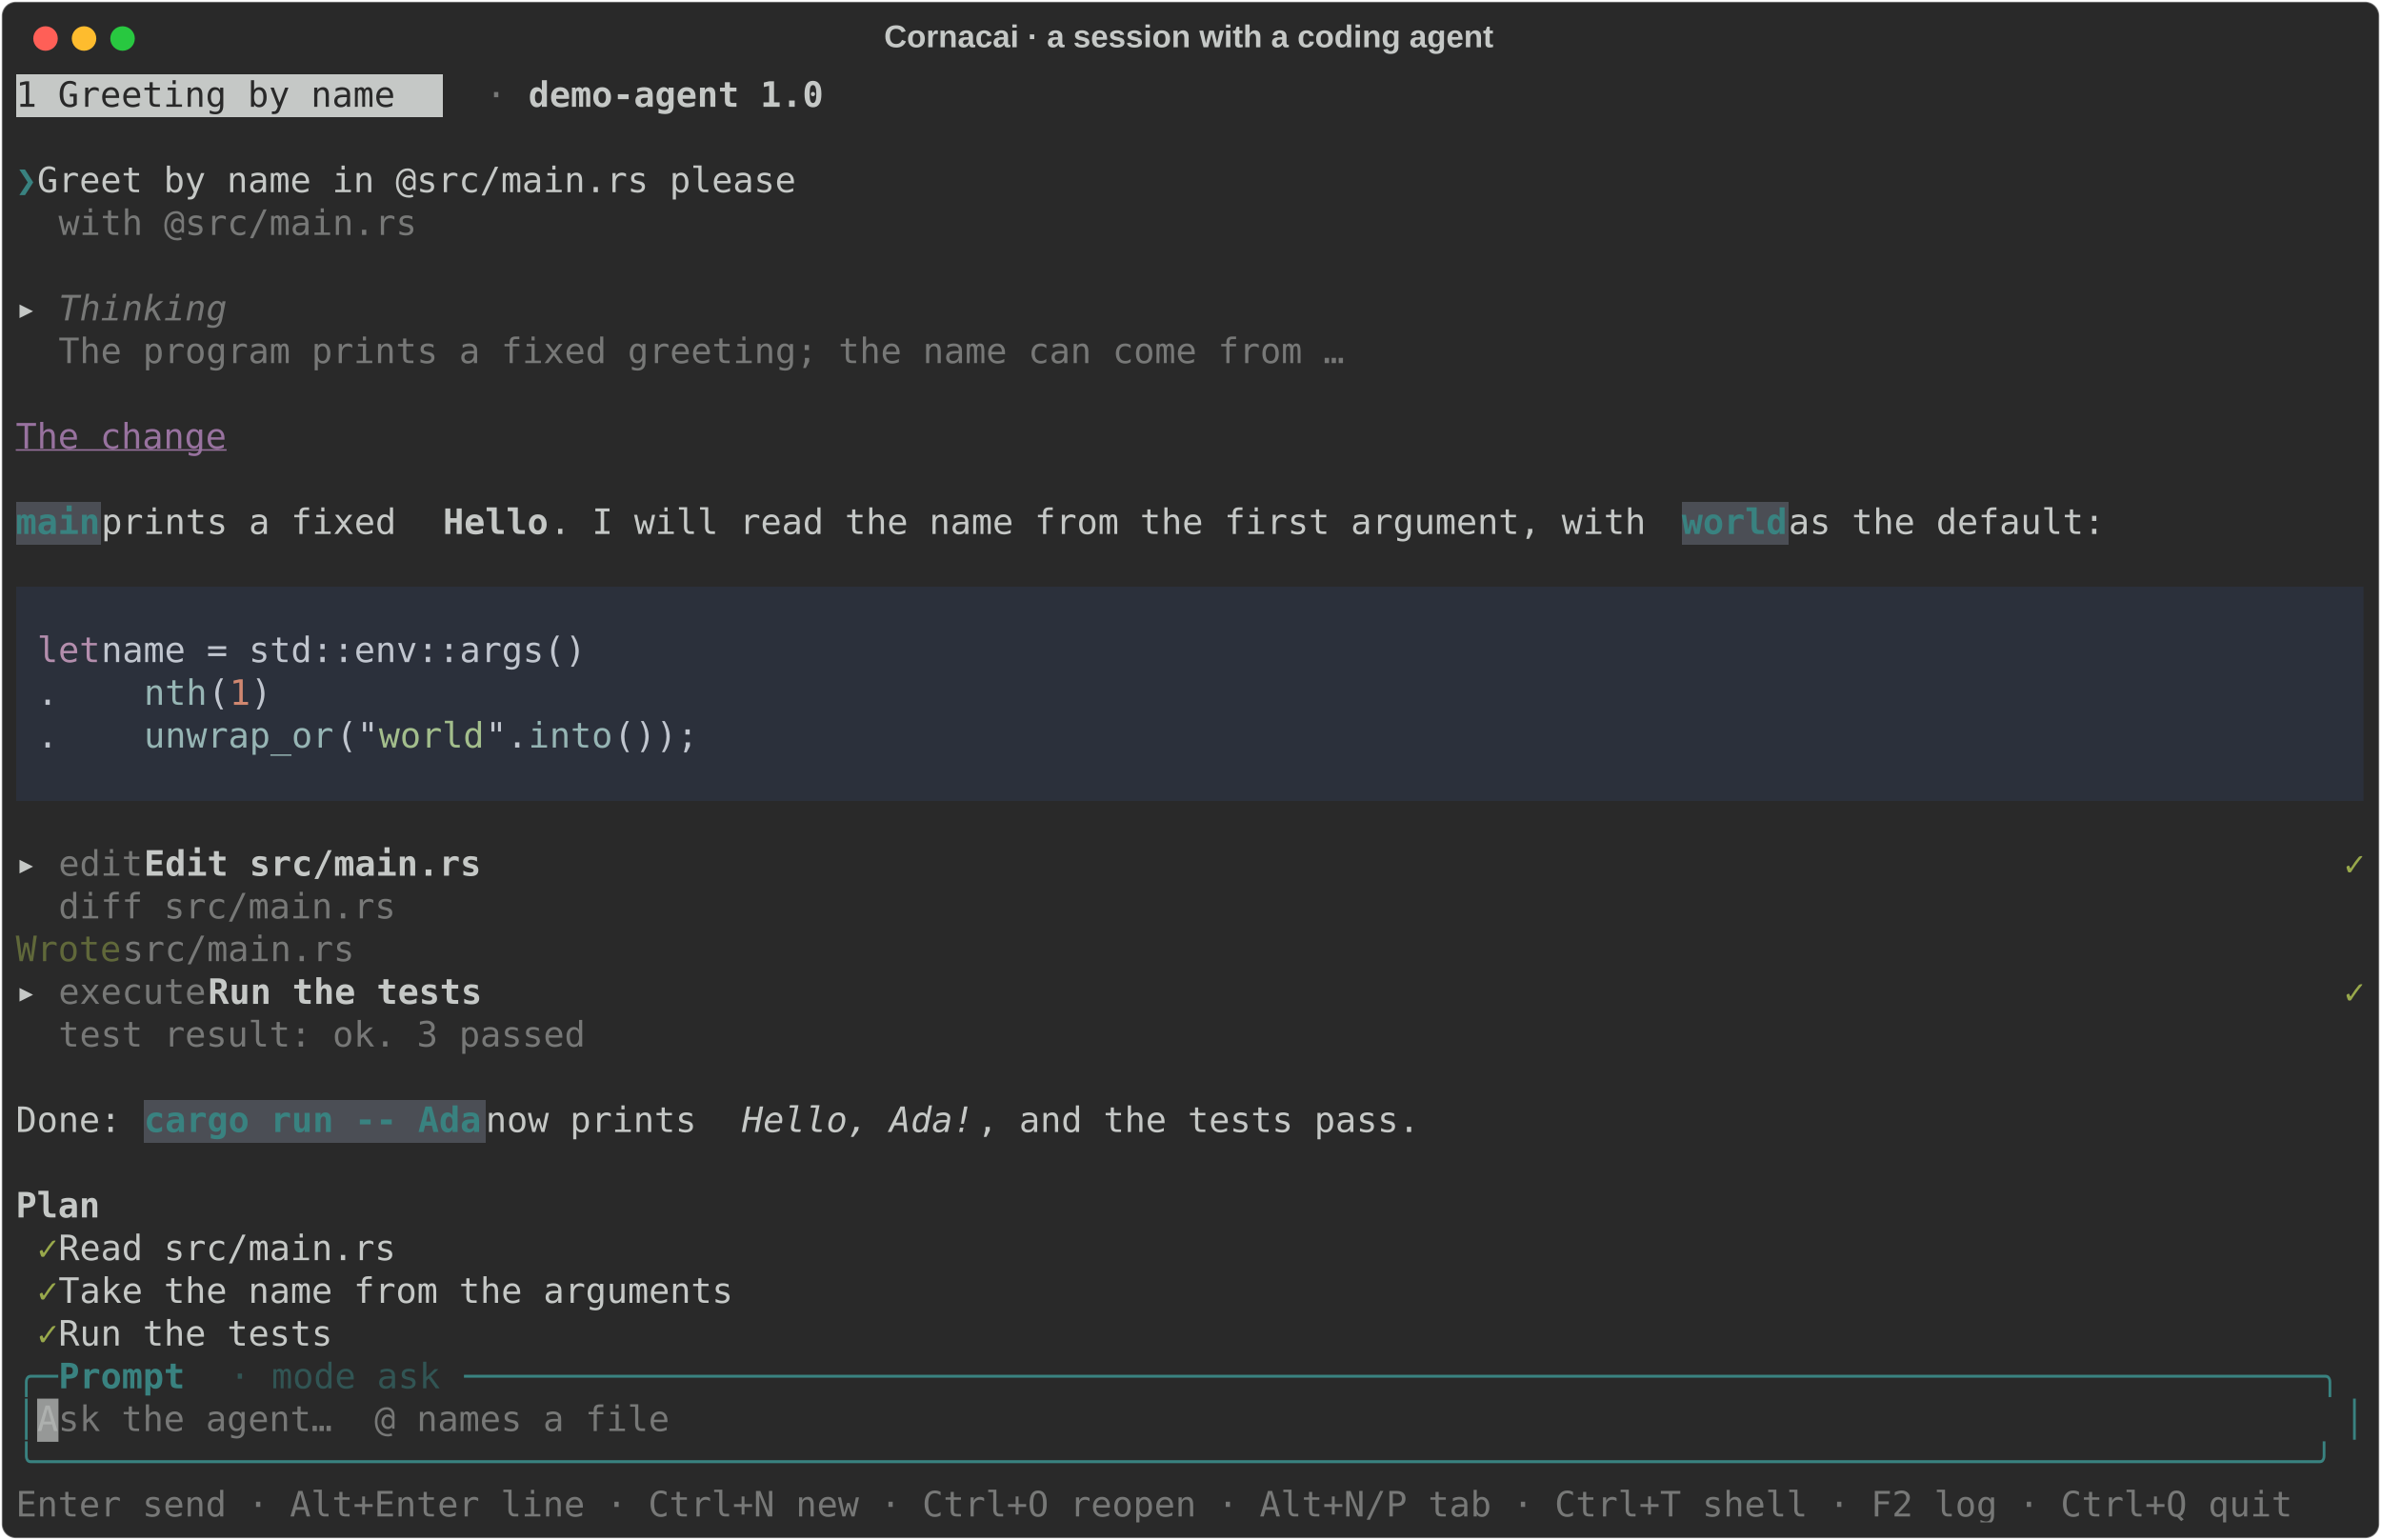
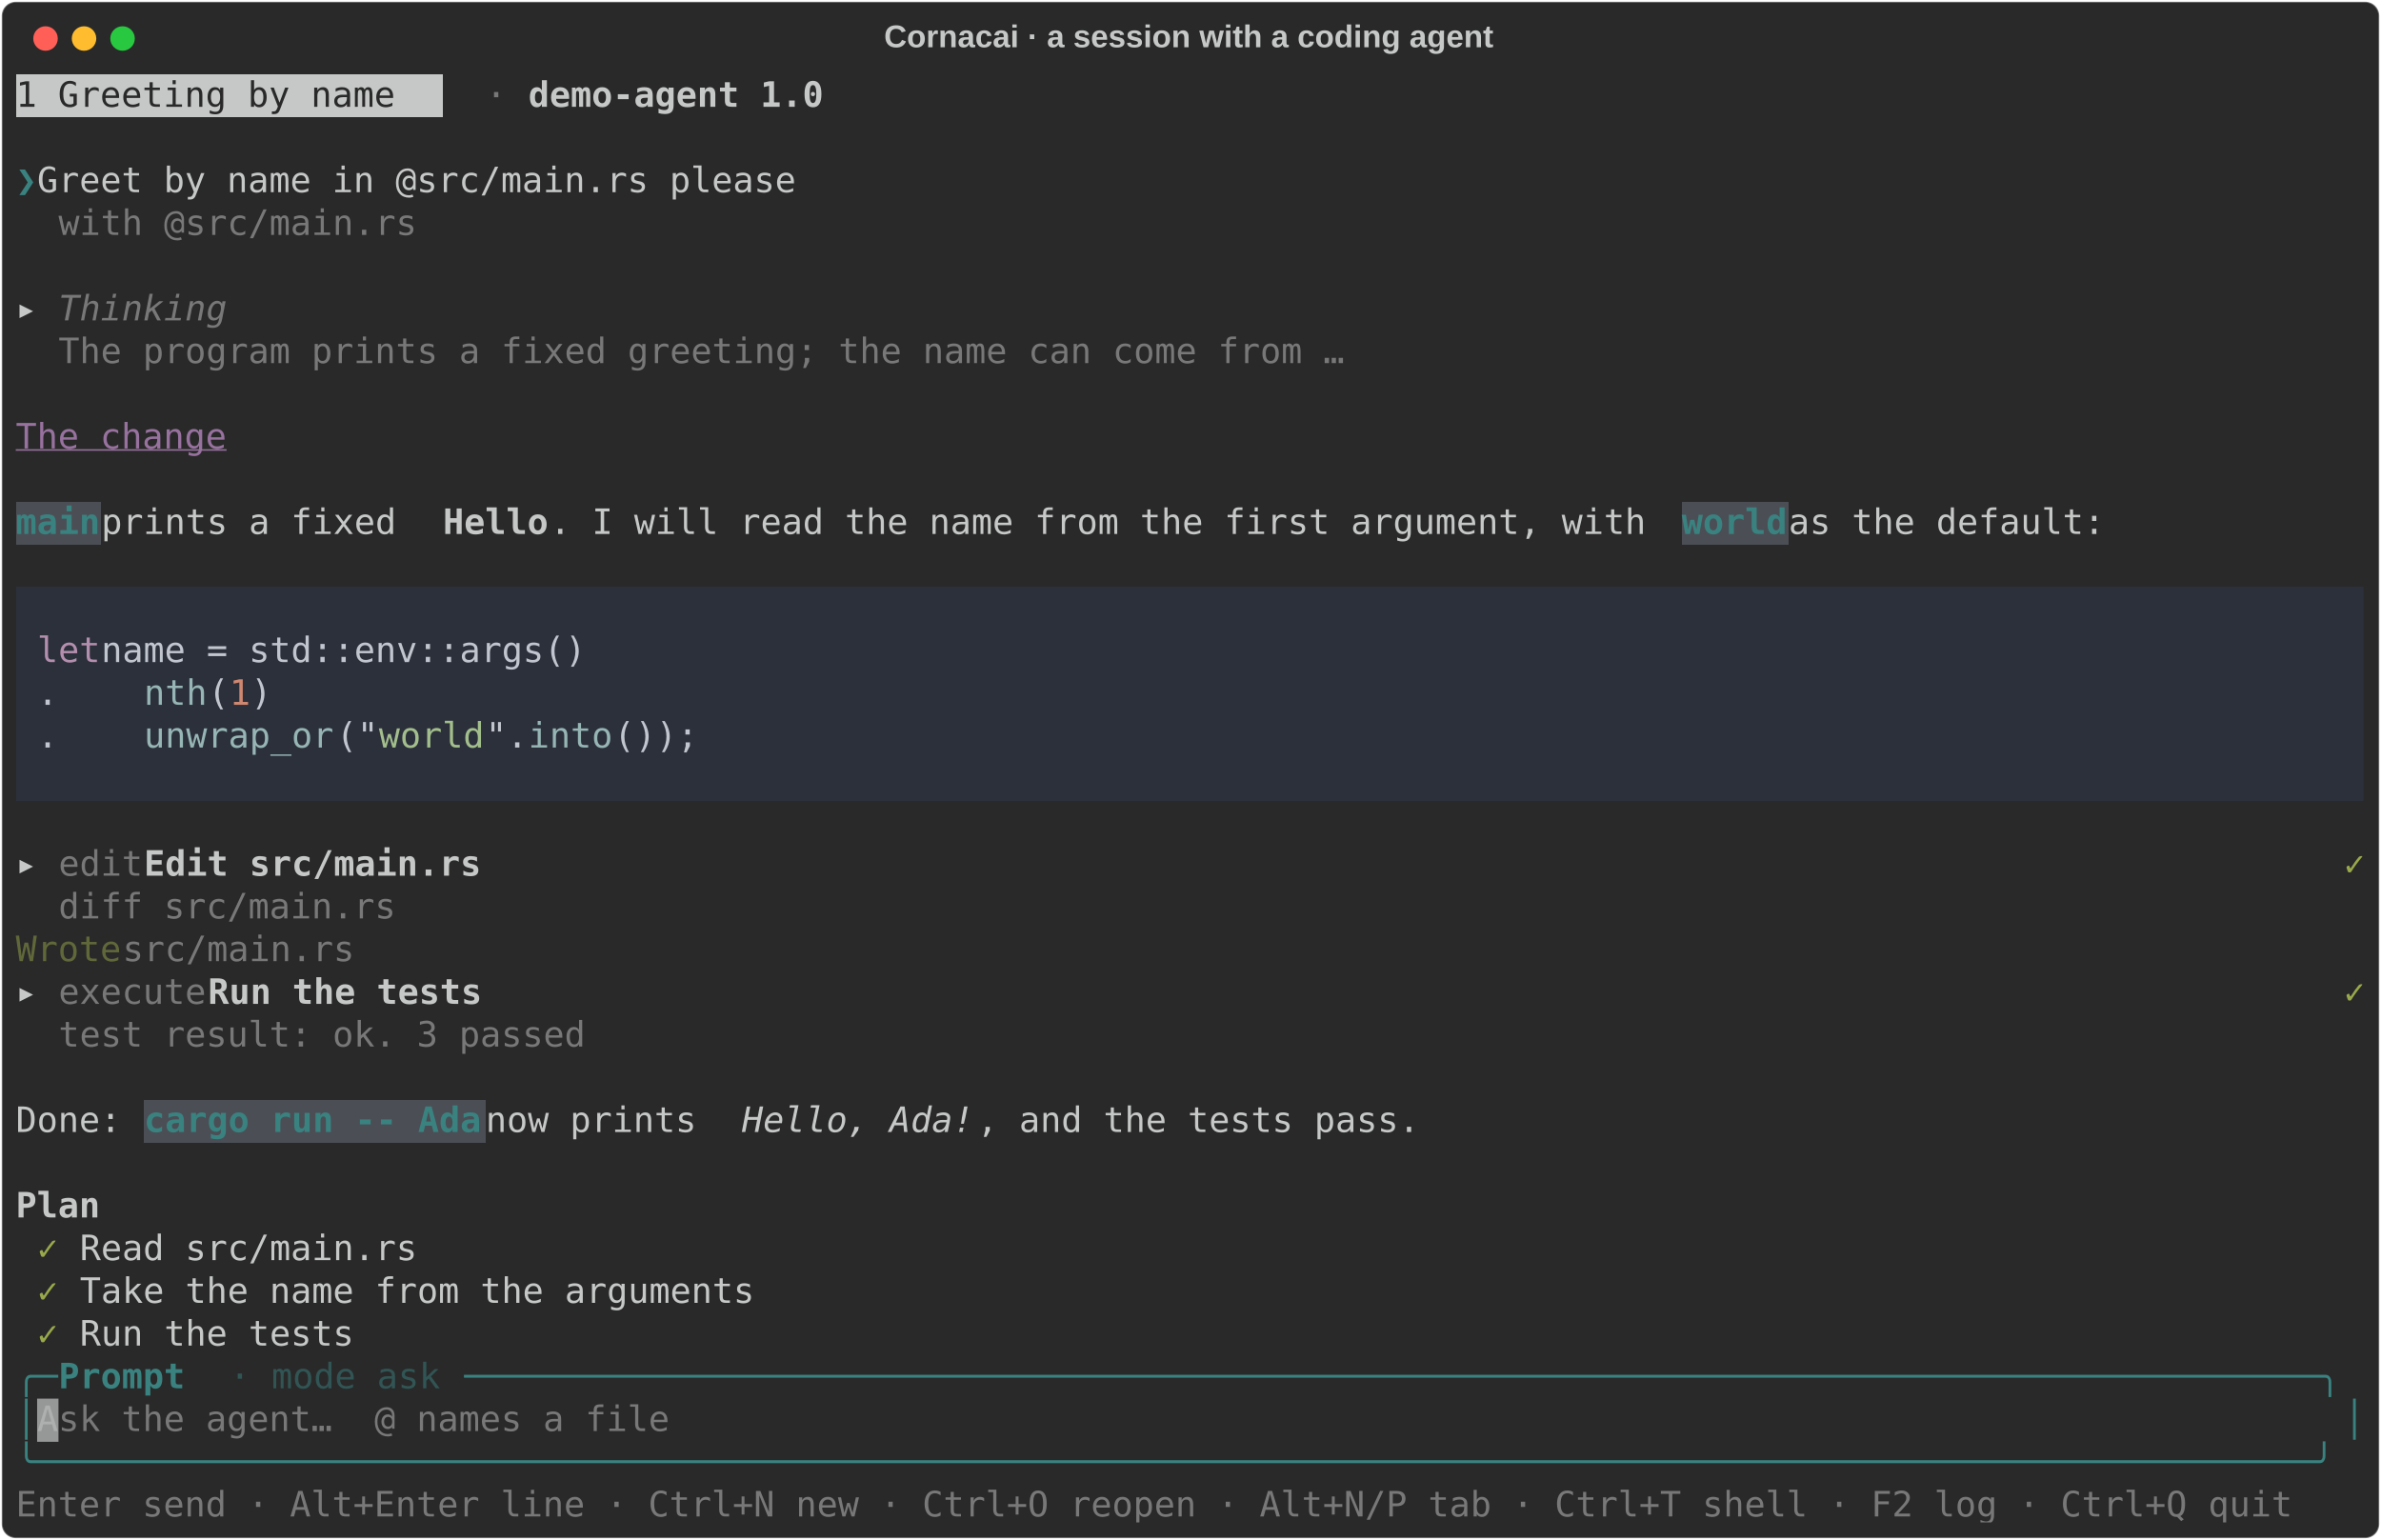
<svg xmlns="http://www.w3.org/2000/svg" class="rich-terminal" viewBox="0 0 1360 879.6">
  <style>

    @font-face {
        font-family: "Fira Code";
        src: local("FiraCode-Regular"),
                url("https://cdnjs.cloudflare.com/ajax/libs/firacode/6.2.0/woff2/FiraCode-Regular.woff2") format("woff2"),
                url("https://cdnjs.cloudflare.com/ajax/libs/firacode/6.2.0/woff/FiraCode-Regular.woff") format("woff");
        font-style: normal;
        font-weight: 400;
    }
    @font-face {
        font-family: "Fira Code";
        src: local("FiraCode-Bold"),
                url("https://cdnjs.cloudflare.com/ajax/libs/firacode/6.2.0/woff2/FiraCode-Bold.woff2") format("woff2"),
                url("https://cdnjs.cloudflare.com/ajax/libs/firacode/6.2.0/woff/FiraCode-Bold.woff") format("woff");
        font-style: bold;
        font-weight: 700;
    }

    .rich-record-matrix {
        font-family: Fira Code, monospace;
        font-size: 20px;
        line-height: 24.4px;
        font-variant-east-asian: full-width;
    }

    .rich-record-title {
        font-size: 18px;
        font-weight: bold;
        font-family: arial;
    }

    .rich-record-r1 { fill: #292929 }
.rich-record-r2 { fill: #c5c8c6 }
.rich-record-r3 { fill: #777877 }
.rich-record-r4 { fill: #c5c8c6;font-weight: bold }
.rich-record-r5 { fill: #398280;font-weight: bold }
.rich-record-r6 { fill: #777877;font-style: italic; }
.rich-record-r7 { fill: #98729f;text-decoration: underline; }
.rich-record-r8 { fill: #b48ead }
.rich-record-r9 { fill: #c0c5ce }
.rich-record-r10 { fill: #96b5b4 }
.rich-record-r11 { fill: #d08770 }
.rich-record-r12 { fill: #a3be8c }
.rich-record-r13 { fill: #98a84b }
.rich-record-r14 { fill: #60683a }
.rich-record-r15 { fill: #c5c8c6;font-style: italic; }
.rich-record-r16 { fill: #398280 }
.rich-record-r17 { fill: #315554 }
    </style>
  <defs>
    <clipPath id="rich-record-clip-terminal">
      <rect x="0" y="0" width="1341.0" height="828.6" />
    </clipPath>
    <clipPath id="rich-record-line-0">
      <rect x="0" y="1.5" width="1342" height="24.65" />
    </clipPath>
    <clipPath id="rich-record-line-1">
      <rect x="0" y="25.9" width="1342" height="24.65" />
    </clipPath>
    <clipPath id="rich-record-line-2">
      <rect x="0" y="50.3" width="1342" height="24.65" />
    </clipPath>
    <clipPath id="rich-record-line-3">
      <rect x="0" y="74.7" width="1342" height="24.65" />
    </clipPath>
    <clipPath id="rich-record-line-4">
      <rect x="0" y="99.1" width="1342" height="24.65" />
    </clipPath>
    <clipPath id="rich-record-line-5">
      <rect x="0" y="123.5" width="1342" height="24.65" />
    </clipPath>
    <clipPath id="rich-record-line-6">
      <rect x="0" y="147.9" width="1342" height="24.65" />
    </clipPath>
    <clipPath id="rich-record-line-7">
      <rect x="0" y="172.3" width="1342" height="24.65" />
    </clipPath>
    <clipPath id="rich-record-line-8">
      <rect x="0" y="196.7" width="1342" height="24.65" />
    </clipPath>
    <clipPath id="rich-record-line-9">
      <rect x="0" y="221.1" width="1342" height="24.65" />
    </clipPath>
    <clipPath id="rich-record-line-10">
      <rect x="0" y="245.5" width="1342" height="24.65" />
    </clipPath>
    <clipPath id="rich-record-line-11">
      <rect x="0" y="269.9" width="1342" height="24.65" />
    </clipPath>
    <clipPath id="rich-record-line-12">
      <rect x="0" y="294.3" width="1342" height="24.65" />
    </clipPath>
    <clipPath id="rich-record-line-13">
      <rect x="0" y="318.7" width="1342" height="24.65" />
    </clipPath>
    <clipPath id="rich-record-line-14">
      <rect x="0" y="343.1" width="1342" height="24.65" />
    </clipPath>
    <clipPath id="rich-record-line-15">
      <rect x="0" y="367.5" width="1342" height="24.65" />
    </clipPath>
    <clipPath id="rich-record-line-16">
      <rect x="0" y="391.9" width="1342" height="24.65" />
    </clipPath>
    <clipPath id="rich-record-line-17">
      <rect x="0" y="416.3" width="1342" height="24.65" />
    </clipPath>
    <clipPath id="rich-record-line-18">
      <rect x="0" y="440.7" width="1342" height="24.65" />
    </clipPath>
    <clipPath id="rich-record-line-19">
      <rect x="0" y="465.1" width="1342" height="24.65" />
    </clipPath>
    <clipPath id="rich-record-line-20">
      <rect x="0" y="489.5" width="1342" height="24.65" />
    </clipPath>
    <clipPath id="rich-record-line-21">
      <rect x="0" y="513.9" width="1342" height="24.65" />
    </clipPath>
    <clipPath id="rich-record-line-22">
      <rect x="0" y="538.3" width="1342" height="24.65" />
    </clipPath>
    <clipPath id="rich-record-line-23">
      <rect x="0" y="562.7" width="1342" height="24.65" />
    </clipPath>
    <clipPath id="rich-record-line-24">
      <rect x="0" y="587.1" width="1342" height="24.65" />
    </clipPath>
    <clipPath id="rich-record-line-25">
      <rect x="0" y="611.5" width="1342" height="24.65" />
    </clipPath>
    <clipPath id="rich-record-line-26">
      <rect x="0" y="635.9" width="1342" height="24.65" />
    </clipPath>
    <clipPath id="rich-record-line-27">
      <rect x="0" y="660.3" width="1342" height="24.65" />
    </clipPath>
    <clipPath id="rich-record-line-28">
      <rect x="0" y="684.7" width="1342" height="24.65" />
    </clipPath>
    <clipPath id="rich-record-line-29">
      <rect x="0" y="709.1" width="1342" height="24.65" />
    </clipPath>
    <clipPath id="rich-record-line-30">
      <rect x="0" y="733.5" width="1342" height="24.65" />
    </clipPath>
    <clipPath id="rich-record-line-31">
      <rect x="0" y="757.9" width="1342" height="24.65" />
    </clipPath>
    <clipPath id="rich-record-line-32">
      <rect x="0" y="782.3" width="1342" height="24.65" />
    </clipPath>
  </defs>
  <rect fill="#292929" stroke="rgba(255,255,255,0.35)" stroke-width="1" x="1" y="1" width="1358" height="877.6" rx="8" />
  <text class="rich-record-title" fill="#c5c8c6" text-anchor="middle" x="679" y="27">Cornacai · a session with a coding agent</text>
  <g transform="translate(26,22)">
    <circle cx="0" cy="0" r="7" fill="#ff5f57" />
    <circle cx="22" cy="0" r="7" fill="#febc2e" />
    <circle cx="44" cy="0" r="7" fill="#28c840" />
  </g>
  <g transform="translate(9, 41)" clip-path="url(#rich-record-clip-terminal)">
    <rect fill="#c5c8c6" x="0" y="1.5" width="244" height="24.65" shape-rendering="crispEdges" />
    <rect fill="#4b4e55" x="0" y="245.5" width="48.8" height="24.65" shape-rendering="crispEdges" />
    <rect fill="#4b4e55" x="951.6" y="245.5" width="61" height="24.65" shape-rendering="crispEdges" />
    <rect fill="#2b303b" x="0" y="294.3" width="1342" height="24.65" shape-rendering="crispEdges" />
    <rect fill="#2b303b" x="0" y="318.7" width="12.2" height="24.65" shape-rendering="crispEdges" />
    <rect fill="#2b303b" x="12.2" y="318.7" width="36.6" height="24.65" shape-rendering="crispEdges" />
    <rect fill="#2b303b" x="48.8" y="318.7" width="292.8" height="24.65" shape-rendering="crispEdges" />
    <rect fill="#2b303b" x="341.6" y="318.7" width="1000.4" height="24.65" shape-rendering="crispEdges" />
    <rect fill="#2b303b" x="0" y="343.1" width="12.2" height="24.65" shape-rendering="crispEdges" />
    <rect fill="#2b303b" x="12.2" y="343.1" width="61" height="24.65" shape-rendering="crispEdges" />
    <rect fill="#2b303b" x="73.2" y="343.1" width="36.6" height="24.65" shape-rendering="crispEdges" />
    <rect fill="#2b303b" x="109.8" y="343.1" width="12.2" height="24.65" shape-rendering="crispEdges" />
    <rect fill="#2b303b" x="122" y="343.1" width="12.2" height="24.65" shape-rendering="crispEdges" />
    <rect fill="#2b303b" x="134.2" y="343.1" width="12.2" height="24.65" shape-rendering="crispEdges" />
    <rect fill="#2b303b" x="146.4" y="343.1" width="1195.6" height="24.65" shape-rendering="crispEdges" />
    <rect fill="#2b303b" x="0" y="367.5" width="12.2" height="24.65" shape-rendering="crispEdges" />
    <rect fill="#2b303b" x="12.2" y="367.5" width="61" height="24.65" shape-rendering="crispEdges" />
    <rect fill="#2b303b" x="73.2" y="367.5" width="109.8" height="24.65" shape-rendering="crispEdges" />
    <rect fill="#2b303b" x="183" y="367.5" width="24.4" height="24.65" shape-rendering="crispEdges" />
    <rect fill="#2b303b" x="207.4" y="367.5" width="61" height="24.65" shape-rendering="crispEdges" />
    <rect fill="#2b303b" x="268.4" y="367.5" width="24.4" height="24.65" shape-rendering="crispEdges" />
    <rect fill="#2b303b" x="292.8" y="367.5" width="48.8" height="24.65" shape-rendering="crispEdges" />
    <rect fill="#2b303b" x="341.6" y="367.5" width="48.8" height="24.65" shape-rendering="crispEdges" />
    <rect fill="#2b303b" x="390.4" y="367.5" width="951.6" height="24.65" shape-rendering="crispEdges" />
    <rect fill="#2b303b" x="0" y="391.9" width="1342" height="24.65" shape-rendering="crispEdges" />
    <rect fill="#4b4e55" x="73.2" y="587.1" width="195.2" height="24.65" shape-rendering="crispEdges" />
    <g class="rich-record-matrix">
      <text class="rich-record-r1" x="0" y="20" textLength="244" clip-path="url(#rich-record-line-0)"> 1 Greeting by name </text>
      <text class="rich-record-r3" x="268.4" y="20" textLength="12.2" clip-path="url(#rich-record-line-0)">·</text>
      <text class="rich-record-r4" x="292.8" y="20" textLength="170.8" clip-path="url(#rich-record-line-0)">demo-agent 1.0</text>
      <text class="rich-record-r2" x="1342" y="20" textLength="12.2" clip-path="url(#rich-record-line-0)">
</text>
      <text class="rich-record-r2" x="1342" y="44.4" textLength="12.2" clip-path="url(#rich-record-line-1)">
</text>
      <text class="rich-record-r5" x="0" y="68.8" textLength="12.2" clip-path="url(#rich-record-line-2)">❯</text>
      <text class="rich-record-r2" x="12.2" y="68.8" textLength="1329.8" clip-path="url(#rich-record-line-2)"> Greet by name in @src/main.rs please                                                                        </text>
      <text class="rich-record-r2" x="1342" y="68.8" textLength="12.2" clip-path="url(#rich-record-line-2)">
</text>
      <text class="rich-record-r3" x="24.4" y="93.2" textLength="207.4" clip-path="url(#rich-record-line-3)">with @src/main.rs</text>
      <text class="rich-record-r2" x="1342" y="93.2" textLength="12.2" clip-path="url(#rich-record-line-3)">
</text>
      <text class="rich-record-r2" x="1342" y="117.6" textLength="12.2" clip-path="url(#rich-record-line-4)">
</text>
      <text class="rich-record-r4" x="0" y="142" textLength="12.2" clip-path="url(#rich-record-line-5)">▸</text>
      <text class="rich-record-r6" x="24.4" y="142" textLength="97.6" clip-path="url(#rich-record-line-5)">Thinking</text>
      <text class="rich-record-r2" x="1342" y="142" textLength="12.2" clip-path="url(#rich-record-line-5)">
</text>
      <text class="rich-record-r3" x="24.4" y="166.4" textLength="744.2" clip-path="url(#rich-record-line-6)">The program prints a fixed greeting; the name can come from …</text>
      <text class="rich-record-r2" x="1342" y="166.4" textLength="12.2" clip-path="url(#rich-record-line-6)">
</text>
      <text class="rich-record-r2" x="1342" y="190.8" textLength="12.2" clip-path="url(#rich-record-line-7)">
</text>
      <text class="rich-record-r7" x="0" y="215.2" textLength="122" clip-path="url(#rich-record-line-8)">The change</text>
      <text class="rich-record-r2" x="1342" y="215.2" textLength="12.2" clip-path="url(#rich-record-line-8)">
</text>
      <text class="rich-record-r2" x="1342" y="239.6" textLength="12.2" clip-path="url(#rich-record-line-9)">
</text>
      <text class="rich-record-r5" x="0" y="264" textLength="48.8" clip-path="url(#rich-record-line-10)">main</text>
      <text class="rich-record-r2" x="48.8" y="264" textLength="195.2" clip-path="url(#rich-record-line-10)"> prints a fixed </text>
      <text class="rich-record-r4" x="244" y="264" textLength="61" clip-path="url(#rich-record-line-10)">Hello</text>
      <text class="rich-record-r2" x="305" y="264" textLength="646.6" clip-path="url(#rich-record-line-10)">. I will read the name from the first argument, with </text>
      <text class="rich-record-r5" x="951.6" y="264" textLength="61" clip-path="url(#rich-record-line-10)">world</text>
      <text class="rich-record-r2" x="1012.6" y="264" textLength="329.4" clip-path="url(#rich-record-line-10)"> as the default:           </text>
      <text class="rich-record-r2" x="1342" y="264" textLength="12.2" clip-path="url(#rich-record-line-10)">
</text>
      <text class="rich-record-r2" x="1342" y="288.4" textLength="12.2" clip-path="url(#rich-record-line-11)">
</text>
      <text class="rich-record-r2" x="1342" y="312.8" textLength="12.2" clip-path="url(#rich-record-line-12)">
</text>
      <text class="rich-record-r8" x="12.2" y="337.2" textLength="36.6" clip-path="url(#rich-record-line-13)">let</text>
      <text class="rich-record-r9" x="48.8" y="337.2" textLength="292.8" clip-path="url(#rich-record-line-13)"> name = std::env::args()</text>
      <text class="rich-record-r2" x="1342" y="337.2" textLength="12.2" clip-path="url(#rich-record-line-13)">
</text>
      <text class="rich-record-r9" x="12.2" y="361.6" textLength="61" clip-path="url(#rich-record-line-14)">    .</text>
      <text class="rich-record-r10" x="73.2" y="361.6" textLength="36.6" clip-path="url(#rich-record-line-14)">nth</text>
      <text class="rich-record-r9" x="109.8" y="361.6" textLength="12.2" clip-path="url(#rich-record-line-14)">(</text>
      <text class="rich-record-r11" x="122" y="361.6" textLength="12.2" clip-path="url(#rich-record-line-14)">1</text>
      <text class="rich-record-r9" x="134.2" y="361.6" textLength="12.2" clip-path="url(#rich-record-line-14)">)</text>
      <text class="rich-record-r2" x="1342" y="361.6" textLength="12.2" clip-path="url(#rich-record-line-14)">
</text>
      <text class="rich-record-r9" x="12.2" y="386" textLength="61" clip-path="url(#rich-record-line-15)">    .</text>
      <text class="rich-record-r10" x="73.2" y="386" textLength="109.8" clip-path="url(#rich-record-line-15)">unwrap_or</text>
      <text class="rich-record-r9" x="183" y="386" textLength="24.4" clip-path="url(#rich-record-line-15)">("</text>
      <text class="rich-record-r12" x="207.4" y="386" textLength="61" clip-path="url(#rich-record-line-15)">world</text>
      <text class="rich-record-r9" x="268.4" y="386" textLength="24.4" clip-path="url(#rich-record-line-15)">".</text>
      <text class="rich-record-r10" x="292.8" y="386" textLength="48.8" clip-path="url(#rich-record-line-15)">into</text>
      <text class="rich-record-r9" x="341.6" y="386" textLength="48.8" clip-path="url(#rich-record-line-15)">());</text>
      <text class="rich-record-r2" x="1342" y="386" textLength="12.2" clip-path="url(#rich-record-line-15)">
</text>
      <text class="rich-record-r2" x="1342" y="410.4" textLength="12.2" clip-path="url(#rich-record-line-16)">
</text>
      <text class="rich-record-r2" x="1342" y="434.8" textLength="12.2" clip-path="url(#rich-record-line-17)">
</text>
      <text class="rich-record-r4" x="0" y="459.2" textLength="12.2" clip-path="url(#rich-record-line-18)">▸</text>
      <text class="rich-record-r3" x="24.4" y="459.2" textLength="48.8" clip-path="url(#rich-record-line-18)">edit</text>
      <text class="rich-record-r4" x="73.2" y="459.2" textLength="207.4" clip-path="url(#rich-record-line-18)"> Edit src/main.rs</text>
      <text class="rich-record-r13" x="1329.8" y="459.2" textLength="12.2" clip-path="url(#rich-record-line-18)">✓</text>
      <text class="rich-record-r2" x="1342" y="459.2" textLength="12.2" clip-path="url(#rich-record-line-18)">
</text>
      <text class="rich-record-r3" x="24.4" y="483.6" textLength="195.2" clip-path="url(#rich-record-line-19)">diff src/main.rs</text>
      <text class="rich-record-r2" x="1342" y="483.6" textLength="12.2" clip-path="url(#rich-record-line-19)">
</text>
      <text class="rich-record-r14" x="0" y="508" textLength="61" clip-path="url(#rich-record-line-20)">Wrote</text>
      <text class="rich-record-r3" x="61" y="508" textLength="1281" clip-path="url(#rich-record-line-20)"> src/main.rs                                                                                             </text>
      <text class="rich-record-r2" x="1342" y="508" textLength="12.2" clip-path="url(#rich-record-line-20)">
</text>
      <text class="rich-record-r4" x="0" y="532.4" textLength="12.2" clip-path="url(#rich-record-line-21)">▸</text>
      <text class="rich-record-r3" x="24.4" y="532.4" textLength="85.4" clip-path="url(#rich-record-line-21)">execute</text>
      <text class="rich-record-r4" x="109.8" y="532.4" textLength="170.8" clip-path="url(#rich-record-line-21)"> Run the tests</text>
      <text class="rich-record-r13" x="1329.8" y="532.4" textLength="12.2" clip-path="url(#rich-record-line-21)">✓</text>
      <text class="rich-record-r2" x="1342" y="532.4" textLength="12.2" clip-path="url(#rich-record-line-21)">
</text>
      <text class="rich-record-r3" x="24.4" y="556.8" textLength="305" clip-path="url(#rich-record-line-22)">test result: ok. 3 passed</text>
      <text class="rich-record-r2" x="1342" y="556.8" textLength="12.2" clip-path="url(#rich-record-line-22)">
</text>
      <text class="rich-record-r2" x="1342" y="581.2" textLength="12.2" clip-path="url(#rich-record-line-23)">
</text>
      <text class="rich-record-r2" x="0" y="605.6" textLength="73.2" clip-path="url(#rich-record-line-24)">Done: </text>
      <text class="rich-record-r5" x="73.2" y="605.6" textLength="195.2" clip-path="url(#rich-record-line-24)">cargo run -- Ada</text>
      <text class="rich-record-r2" x="268.4" y="605.6" textLength="146.4" clip-path="url(#rich-record-line-24)"> now prints </text>
      <text class="rich-record-r15" x="414.8" y="605.6" textLength="134.2" clip-path="url(#rich-record-line-24)">Hello, Ada!</text>
      <text class="rich-record-r2" x="549" y="605.6" textLength="793" clip-path="url(#rich-record-line-24)">, and the tests pass.                                            </text>
      <text class="rich-record-r2" x="1342" y="605.6" textLength="12.2" clip-path="url(#rich-record-line-24)">
</text>
      <text class="rich-record-r2" x="1342" y="630" textLength="12.2" clip-path="url(#rich-record-line-25)">
</text>
      <text class="rich-record-r4" x="0" y="654.4" textLength="48.8" clip-path="url(#rich-record-line-26)">Plan</text>
      <text class="rich-record-r2" x="1342" y="654.4" textLength="12.2" clip-path="url(#rich-record-line-26)">
</text>
-       <text class="rich-record-r13" x="12.2" y="678.8" textLength="12.2" clip-path="url(#rich-record-line-27)">✓</text>
-       <text class="rich-record-r2" x="24.4" y="678.8" textLength="1317.6" clip-path="url(#rich-record-line-27)"> Read src/main.rs                                                                                           </text>
+       <text class="rich-record-r13" x="12.2" y="678.8" textLength="24.4" clip-path="url(#rich-record-line-27)">✓ </text>
+       <text class="rich-record-r2" x="36.6" y="678.8" textLength="1305.4" clip-path="url(#rich-record-line-27)">Read src/main.rs                                                                                           </text>
      <text class="rich-record-r2" x="1342" y="678.8" textLength="12.2" clip-path="url(#rich-record-line-27)">
</text>
-       <text class="rich-record-r13" x="12.2" y="703.2" textLength="12.2" clip-path="url(#rich-record-line-28)">✓</text>
-       <text class="rich-record-r2" x="24.4" y="703.2" textLength="1317.6" clip-path="url(#rich-record-line-28)"> Take the name from the arguments                                                                           </text>
+       <text class="rich-record-r13" x="12.2" y="703.2" textLength="24.4" clip-path="url(#rich-record-line-28)">✓ </text>
+       <text class="rich-record-r2" x="36.6" y="703.2" textLength="1305.4" clip-path="url(#rich-record-line-28)">Take the name from the arguments                                                                           </text>
      <text class="rich-record-r2" x="1342" y="703.2" textLength="12.2" clip-path="url(#rich-record-line-28)">
</text>
-       <text class="rich-record-r13" x="12.2" y="727.6" textLength="12.2" clip-path="url(#rich-record-line-29)">✓</text>
-       <text class="rich-record-r2" x="24.4" y="727.6" textLength="1317.6" clip-path="url(#rich-record-line-29)"> Run the tests                                                                                              </text>
+       <text class="rich-record-r13" x="12.2" y="727.6" textLength="24.4" clip-path="url(#rich-record-line-29)">✓ </text>
+       <text class="rich-record-r2" x="36.6" y="727.6" textLength="1305.4" clip-path="url(#rich-record-line-29)">Run the tests                                                                                              </text>
      <text class="rich-record-r2" x="1342" y="727.6" textLength="12.2" clip-path="url(#rich-record-line-29)">
</text>
      <text class="rich-record-r16" x="0" y="752" textLength="24.4" clip-path="url(#rich-record-line-30)">╭─</text>
      <text class="rich-record-r5" x="24.4" y="752" textLength="97.6" clip-path="url(#rich-record-line-30)"> Prompt </text>
      <text class="rich-record-r17" x="122" y="752" textLength="122" clip-path="url(#rich-record-line-30)">· mode ask</text>
      <text class="rich-record-r16" x="256.2" y="752" textLength="1085.8" clip-path="url(#rich-record-line-30)">────────────────────────────────────────────────────────────────────────────────────────╮</text>
      <text class="rich-record-r2" x="1342" y="752" textLength="12.2" clip-path="url(#rich-record-line-30)">
</text>
      <text class="rich-record-r16" x="0" y="776.4" textLength="12.2" clip-path="url(#rich-record-line-31)">│</text>
      <text class="rich-record-r3" x="12.2" y="776.4" textLength="366" clip-path="url(#rich-record-line-31)">Ask the agent…  @ names a file</text>
      <text class="rich-record-r16" x="1329.8" y="776.4" textLength="12.2" clip-path="url(#rich-record-line-31)">│</text>
      <text class="rich-record-r2" x="1342" y="776.4" textLength="12.2" clip-path="url(#rich-record-line-31)">
</text>
      <text class="rich-record-r16" x="0" y="800.8" textLength="1342" clip-path="url(#rich-record-line-32)">╰────────────────────────────────────────────────────────────────────────────────────────────────────────────╯</text>
      <text class="rich-record-r2" x="1342" y="800.8" textLength="12.2" clip-path="url(#rich-record-line-32)">
</text>
      <text class="rich-record-r3" x="0" y="825.2" textLength="1317.6" clip-path="url(#rich-record-line-33)">Enter send · Alt+Enter line · Ctrl+N new · Ctrl+O reopen · Alt+N/P tab · Ctrl+T shell · F2 log · Ctrl+Q quit</text>
      <rect x="12.2" y="757.9" width="12.2" height="24.65" fill="#c5c8c6" opacity="0.7" />
    </g>
  </g>
</svg>
